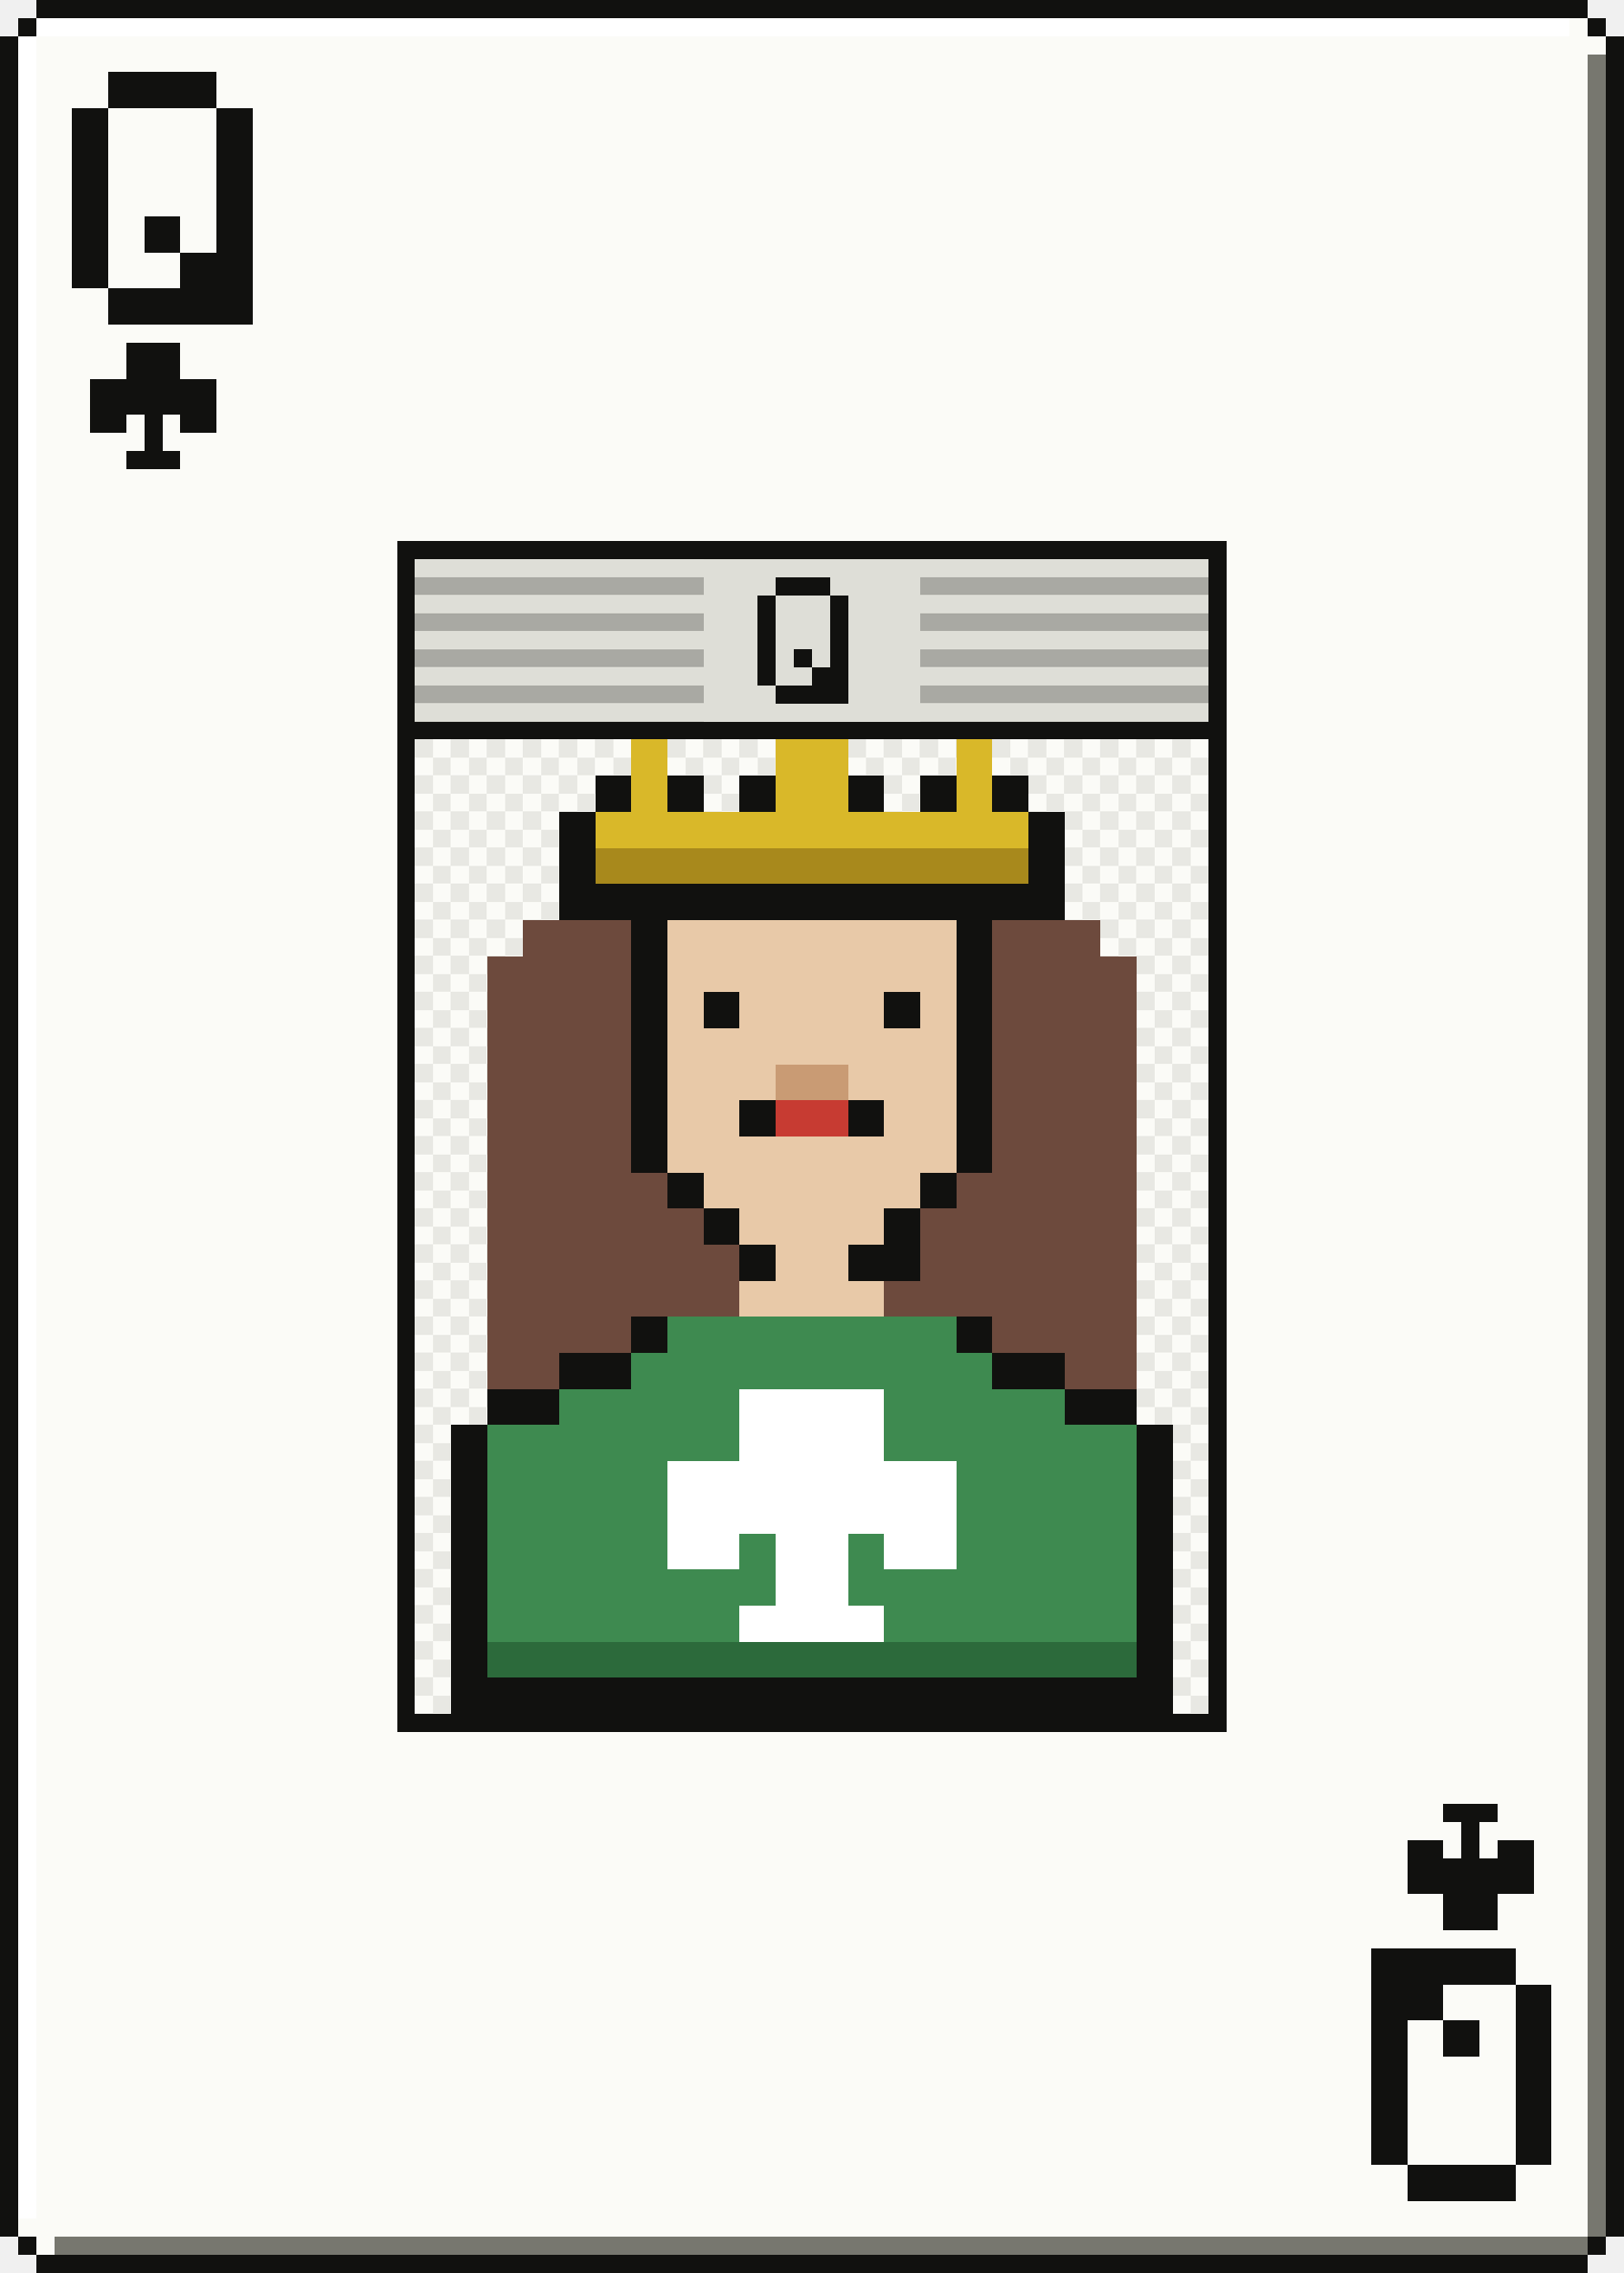
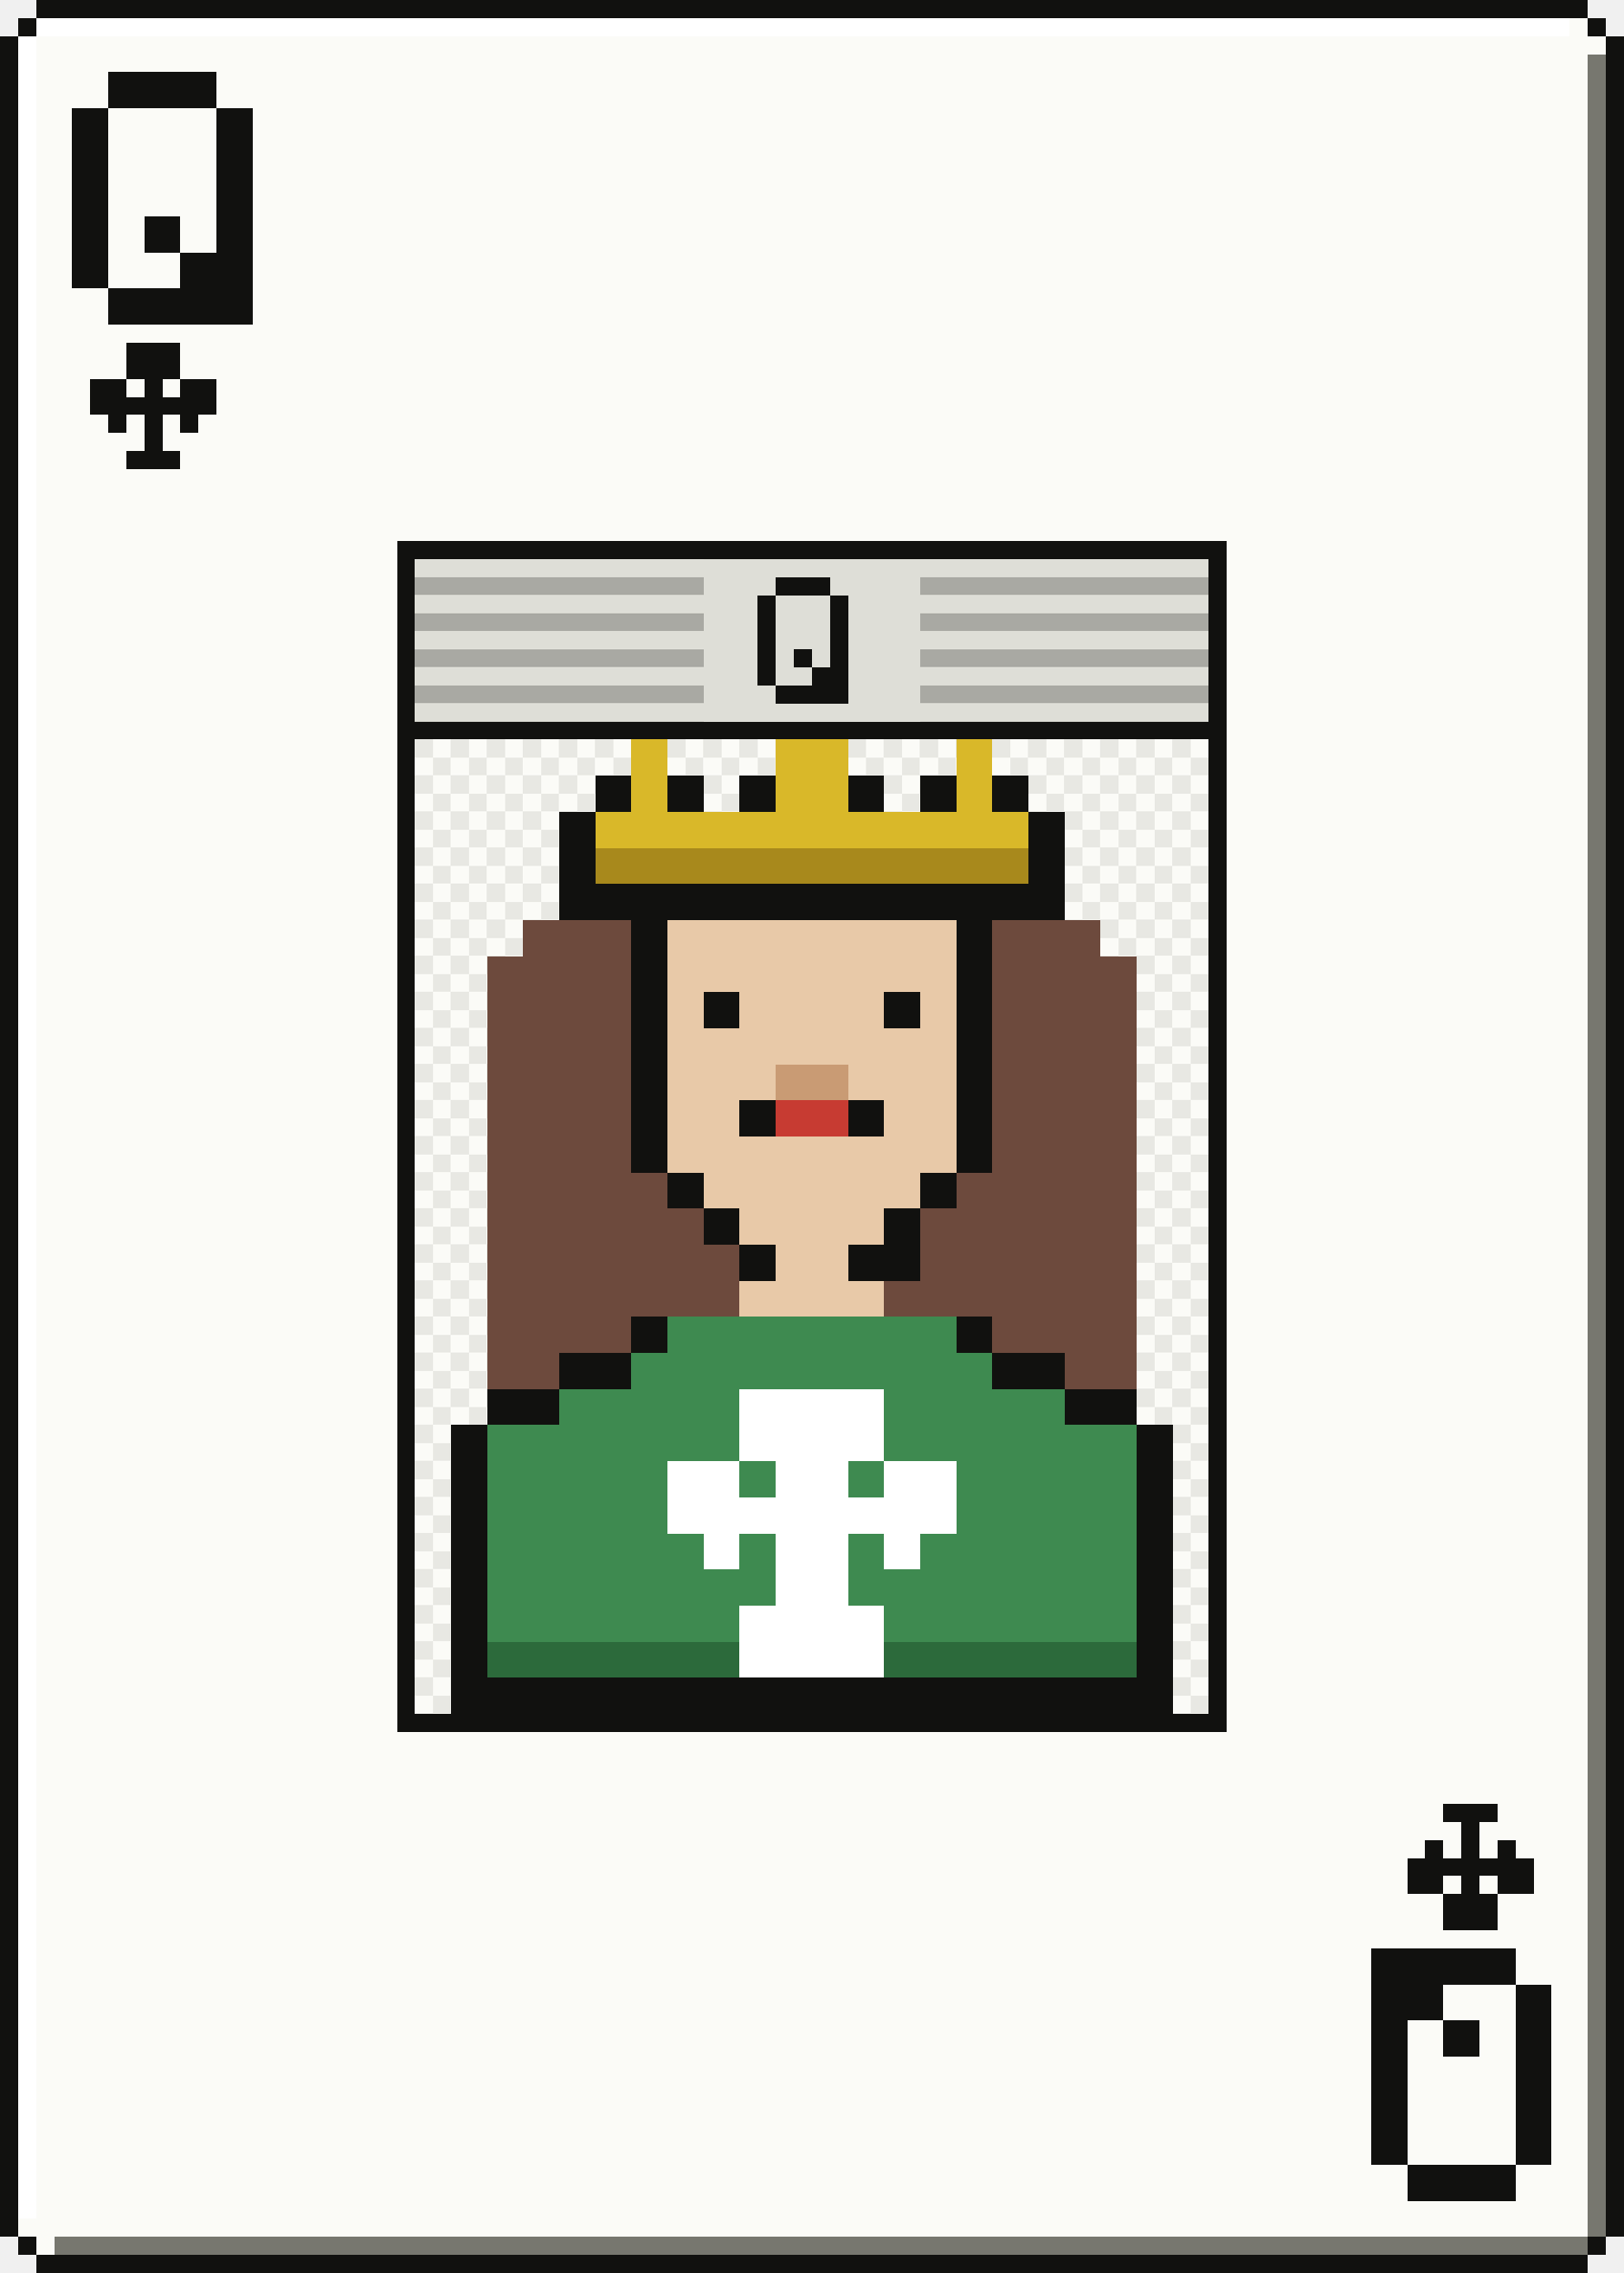
<svg xmlns="http://www.w3.org/2000/svg" width="90" height="126" viewBox="0 0 90 126" shape-rendering="crispEdges" role="img" aria-label="Queen of clubs">
  <defs>
    <pattern id="dither" width="2" height="2" patternUnits="userSpaceOnUse">
      <rect width="2" height="2" fill="#fbfbf7" />
      <rect width="1" height="1" fill="#e8e8e3" />
      <rect x="1" y="1" width="1" height="1" fill="#e8e8e3" />
    </pattern>
    <pattern id="stripe" width="1" height="2" patternUnits="userSpaceOnUse">
      <rect width="1" height="2" fill="#deded7" />
      <rect width="1" height="1" fill="#a9a9a3" />
    </pattern>
  </defs>
  <path fill="#11110f" d="M2 0h86v1h-86z M2 125h86v1h-86z M0 2h1v122h-1z M89 2h1v122h-1z M1 1h1v1h-1z M88 1h1v1h-1z M1 124h1v1h-1z M88 124h1v1h-1z" />
  <path fill="#fbfbf7" d="M2 1h86v124h-86z M1 2h88v122h-88z" />
  <path fill="#ffffff" d="M2 1h85v1h-85z M1 2h1v121h-1z" />
  <path fill="#77776f" d="M3 124h85v1h-85z M88 3h1v121h-1z" />
  <path fill="#11110f" d="M22 30h46v66h-46z" />
  <path fill="#fbfbf7" d="M23 31h44v64h-44z" />
  <rect x="23" y="31" width="44" height="9" fill="url(#stripe)" />
  <path fill="#11110f" d="M23 40h44v1h-44z" />
  <path fill="#deded7" d="M39 31h12v9h-12z" />
  <path fill="#11110f" d="M43 32h3v1h-3z M42 33h1v1h-1z M46 33h1v1h-1z M42 34h1v1h-1z M46 34h1v1h-1z M42 35h1v1h-1z M46 35h1v1h-1z M42 36h1v1h-1z M44 36h1v1h-1z M46 36h1v1h-1z M42 37h1v1h-1z M45 37h2v1h-2z M43 38h4v1h-4z" />
  <rect x="23" y="41" width="44" height="54" fill="url(#dither)" />
  <path fill="#d9b829" d="M35 41h2v2h-2z M43 41h4v2h-4z M53 41h2v2h-2z" />
  <path fill="#11110f" d="M33 43h2v2h-2z" />
  <path fill="#d9b829" d="M35 43h2v2h-2z" />
  <path fill="#11110f" d="M37 43h2v2h-2z M41 43h2v2h-2z" />
  <path fill="#d9b829" d="M43 43h4v2h-4z" />
  <path fill="#11110f" d="M47 43h2v2h-2z M51 43h2v2h-2z" />
  <path fill="#d9b829" d="M53 43h2v2h-2z" />
  <path fill="#11110f" d="M55 43h2v2h-2z M31 45h2v2h-2z" />
  <path fill="#d9b829" d="M33 45h24v2h-24z" />
  <path fill="#11110f" d="M57 45h2v2h-2z M31 47h2v2h-2z" />
  <path fill="#a8891c" d="M33 47h24v2h-24z" />
  <path fill="#11110f" d="M57 47h2v2h-2z M31 49h28v2h-28z" />
  <path fill="#6d4a3d" d="M29 51h6v2h-6z" />
  <path fill="#11110f" d="M35 51h2v2h-2z" />
  <path fill="#e8c9a8" d="M37 51h16v2h-16z" />
  <path fill="#11110f" d="M53 51h2v2h-2z" />
  <path fill="#6d4a3d" d="M55 51h6v2h-6z M27 53h8v2h-8z" />
  <path fill="#11110f" d="M35 53h2v2h-2z" />
  <path fill="#e8c9a8" d="M37 53h16v2h-16z" />
  <path fill="#11110f" d="M53 53h2v2h-2z" />
  <path fill="#6d4a3d" d="M55 53h8v2h-8z M27 55h8v2h-8z" />
  <path fill="#11110f" d="M35 55h2v2h-2z" />
  <path fill="#e8c9a8" d="M37 55h2v2h-2z" />
  <path fill="#11110f" d="M39 55h2v2h-2z" />
  <path fill="#e8c9a8" d="M41 55h8v2h-8z" />
  <path fill="#11110f" d="M49 55h2v2h-2z" />
  <path fill="#e8c9a8" d="M51 55h2v2h-2z" />
  <path fill="#11110f" d="M53 55h2v2h-2z" />
  <path fill="#6d4a3d" d="M55 55h8v2h-8z M27 57h8v2h-8z" />
  <path fill="#11110f" d="M35 57h2v2h-2z" />
  <path fill="#e8c9a8" d="M37 57h16v2h-16z" />
  <path fill="#11110f" d="M53 57h2v2h-2z" />
  <path fill="#6d4a3d" d="M55 57h8v2h-8z M27 59h8v2h-8z" />
  <path fill="#11110f" d="M35 59h2v2h-2z" />
  <path fill="#e8c9a8" d="M37 59h6v2h-6z" />
  <path fill="#c99b74" d="M43 59h4v2h-4z" />
  <path fill="#e8c9a8" d="M47 59h6v2h-6z" />
  <path fill="#11110f" d="M53 59h2v2h-2z" />
  <path fill="#6d4a3d" d="M55 59h8v2h-8z M27 61h8v2h-8z" />
  <path fill="#11110f" d="M35 61h2v2h-2z" />
  <path fill="#e8c9a8" d="M37 61h4v2h-4z" />
  <path fill="#11110f" d="M41 61h2v2h-2z" />
  <path fill="#c73b32" d="M43 61h4v2h-4z" />
  <path fill="#11110f" d="M47 61h2v2h-2z" />
  <path fill="#e8c9a8" d="M49 61h4v2h-4z" />
  <path fill="#11110f" d="M53 61h2v2h-2z" />
  <path fill="#6d4a3d" d="M55 61h8v2h-8z M27 63h8v2h-8z" />
  <path fill="#11110f" d="M35 63h2v2h-2z" />
  <path fill="#e8c9a8" d="M37 63h16v2h-16z" />
  <path fill="#11110f" d="M53 63h2v2h-2z" />
  <path fill="#6d4a3d" d="M55 63h8v2h-8z M27 65h10v2h-10z" />
  <path fill="#11110f" d="M37 65h2v2h-2z" />
  <path fill="#e8c9a8" d="M39 65h12v2h-12z" />
  <path fill="#11110f" d="M51 65h2v2h-2z" />
  <path fill="#6d4a3d" d="M53 65h10v2h-10z M27 67h12v2h-12z" />
  <path fill="#11110f" d="M39 67h2v2h-2z" />
  <path fill="#e8c9a8" d="M41 67h8v2h-8z" />
  <path fill="#11110f" d="M49 67h2v2h-2z" />
  <path fill="#6d4a3d" d="M51 67h12v2h-12z M27 69h14v2h-14z" />
  <path fill="#11110f" d="M41 69h2v2h-2z" />
  <path fill="#e8c9a8" d="M43 69h4v2h-4z" />
  <path fill="#11110f" d="M47 69h4v2h-4z" />
  <path fill="#6d4a3d" d="M51 69h12v2h-12z M27 71h14v2h-14z" />
  <path fill="#e8c9a8" d="M41 71h8v2h-8z" />
  <path fill="#6d4a3d" d="M49 71h14v2h-14z M27 73h8v2h-8z" />
  <path fill="#11110f" d="M35 73h2v2h-2z" />
  <path fill="#3e8a50" d="M37 73h16v2h-16z" />
  <path fill="#11110f" d="M53 73h2v2h-2z" />
  <path fill="#6d4a3d" d="M55 73h8v2h-8z M27 75h4v2h-4z" />
  <path fill="#11110f" d="M31 75h4v2h-4z" />
  <path fill="#3e8a50" d="M35 75h20v2h-20z" />
  <path fill="#11110f" d="M55 75h4v2h-4z" />
  <path fill="#6d4a3d" d="M59 75h4v2h-4z" />
  <path fill="#11110f" d="M27 77h4v2h-4z" />
  <path fill="#3e8a50" d="M31 77h28v2h-28z" />
  <path fill="#11110f" d="M59 77h4v2h-4z M25 79h2v2h-2z" />
  <path fill="#3e8a50" d="M27 79h36v2h-36z" />
  <path fill="#11110f" d="M63 79h2v2h-2z M25 81h2v2h-2z" />
  <path fill="#3e8a50" d="M27 81h36v2h-36z" />
  <path fill="#11110f" d="M63 81h2v2h-2z M25 83h2v2h-2z" />
  <path fill="#3e8a50" d="M27 83h36v2h-36z" />
  <path fill="#11110f" d="M63 83h2v2h-2z M25 85h2v2h-2z" />
  <path fill="#3e8a50" d="M27 85h36v2h-36z" />
  <path fill="#11110f" d="M63 85h2v2h-2z M25 87h2v2h-2z" />
  <path fill="#3e8a50" d="M27 87h36v2h-36z" />
  <path fill="#11110f" d="M63 87h2v2h-2z M25 89h2v2h-2z" />
  <path fill="#3e8a50" d="M27 89h36v2h-36z" />
  <path fill="#11110f" d="M63 89h2v2h-2z M25 91h2v2h-2z" />
  <path fill="#2c6a3b" d="M27 91h36v2h-36z" />
  <path fill="#11110f" d="M63 91h2v2h-2z M25 93h40v2h-40z" />
-   <path fill="#ffffff" d="M41 77h8v2h-8z M41 79h8v2h-8z M37 81h16v2h-16z M37 83h16v2h-16z M37 85h4v2h-4z M43 85h4v2h-4z M49 85h4v2h-4z M43 87h4v2h-4z M41 89h8v2h-8z" />
-   <path fill="#11110f" d="M6 4h6v2h-6z M4 6h2v2h-2z M12 6h2v2h-2z M4 8h2v2h-2z M12 8h2v2h-2z M4 10h2v2h-2z M12 10h2v2h-2z M4 12h2v2h-2z M8 12h2v2h-2z M12 12h2v2h-2z M4 14h2v2h-2z M10 14h4v2h-4z M6 16h8v2h-8z M7 19h3v1h-3z M7 20h3v1h-3z M5 21h7v1h-7z M5 22h7v1h-7z M5 23h2v1h-2z M8 23h1v1h-1z M10 23h2v1h-2z M8 24h1v1h-1z M7 25h3v1h-3z" />
-   <path fill="#11110f" transform="rotate(180 45 63)" d="M6 4h6v2h-6z M4 6h2v2h-2z M12 6h2v2h-2z M4 8h2v2h-2z M12 8h2v2h-2z M4 10h2v2h-2z M12 10h2v2h-2z M4 12h2v2h-2z M8 12h2v2h-2z M12 12h2v2h-2z M4 14h2v2h-2z M10 14h4v2h-4z M6 16h8v2h-8z M7 19h3v1h-3z M7 20h3v1h-3z M5 21h7v1h-7z M5 22h7v1h-7z M5 23h2v1h-2z M8 23h1v1h-1z M10 23h2v1h-2z M8 24h1v1h-1z M7 25h3v1h-3z" />
+   <path fill="#ffffff" d="M41 77h8v2h-8z M41 79h8v2h-8z M37 81h4v2h-4z M43 81h4v2h-4z M49 81h4v2h-4z M37 83h16v2h-16z M39 85h2v2h-2z M43 85h4v2h-4z M49 85h2v2h-2z M43 87h4v2h-4z M41 89h8v2h-8z M41 91h8v2h-8z" />
+   <path fill="#11110f" d="M6 4h6v2h-6z M4 6h2v2h-2z M12 6h2v2h-2z M4 8h2v2h-2z M12 8h2v2h-2z M4 10h2v2h-2z M12 10h2v2h-2z M4 12h2v2h-2z M8 12h2v2h-2z M12 12h2v2h-2z M4 14h2v2h-2z M10 14h4v2h-4z M6 16h8v2h-8z M7 19h3v1h-3z M7 20h3v1h-3z M5 21h2v1h-2z M8 21h1v1h-1z M10 21h2v1h-2z M5 22h7v1h-7z M6 23h1v1h-1z M8 23h1v1h-1z M10 23h1v1h-1z M8 24h1v1h-1z M7 25h3v1h-3z" />
+   <path fill="#11110f" transform="rotate(180 45 63)" d="M6 4h6v2h-6z M4 6h2v2h-2z M12 6h2v2h-2z M4 8h2v2h-2z M12 8h2v2h-2z M4 10h2v2h-2z M12 10h2v2h-2z M4 12h2v2h-2z M8 12h2v2h-2z M12 12h2v2h-2z M4 14h2v2h-2z M10 14h4v2h-4z M6 16h8v2h-8z M7 19h3v1h-3z M7 20h3v1h-3z M5 21h2v1h-2z M8 21h1v1h-1z M10 21h2v1h-2z M5 22h7v1h-7z M6 23h1v1h-1z M8 23h1v1h-1z M10 23h1v1h-1z M8 24h1v1h-1z M7 25h3v1h-3z" />
</svg>
